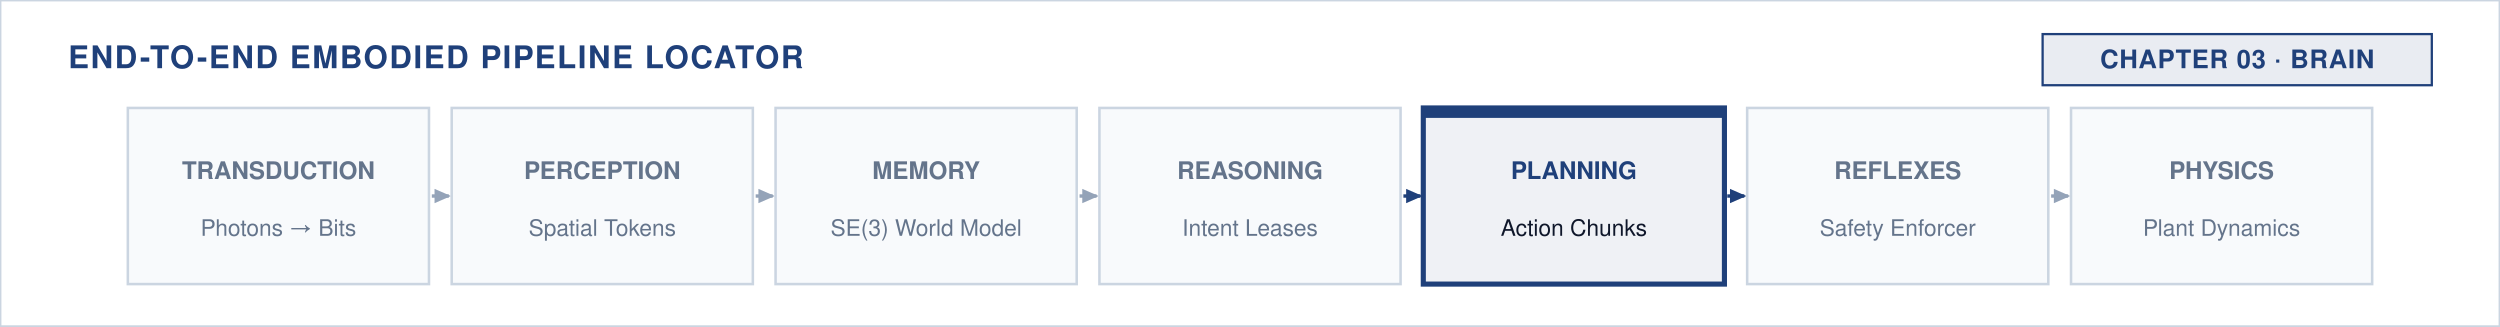
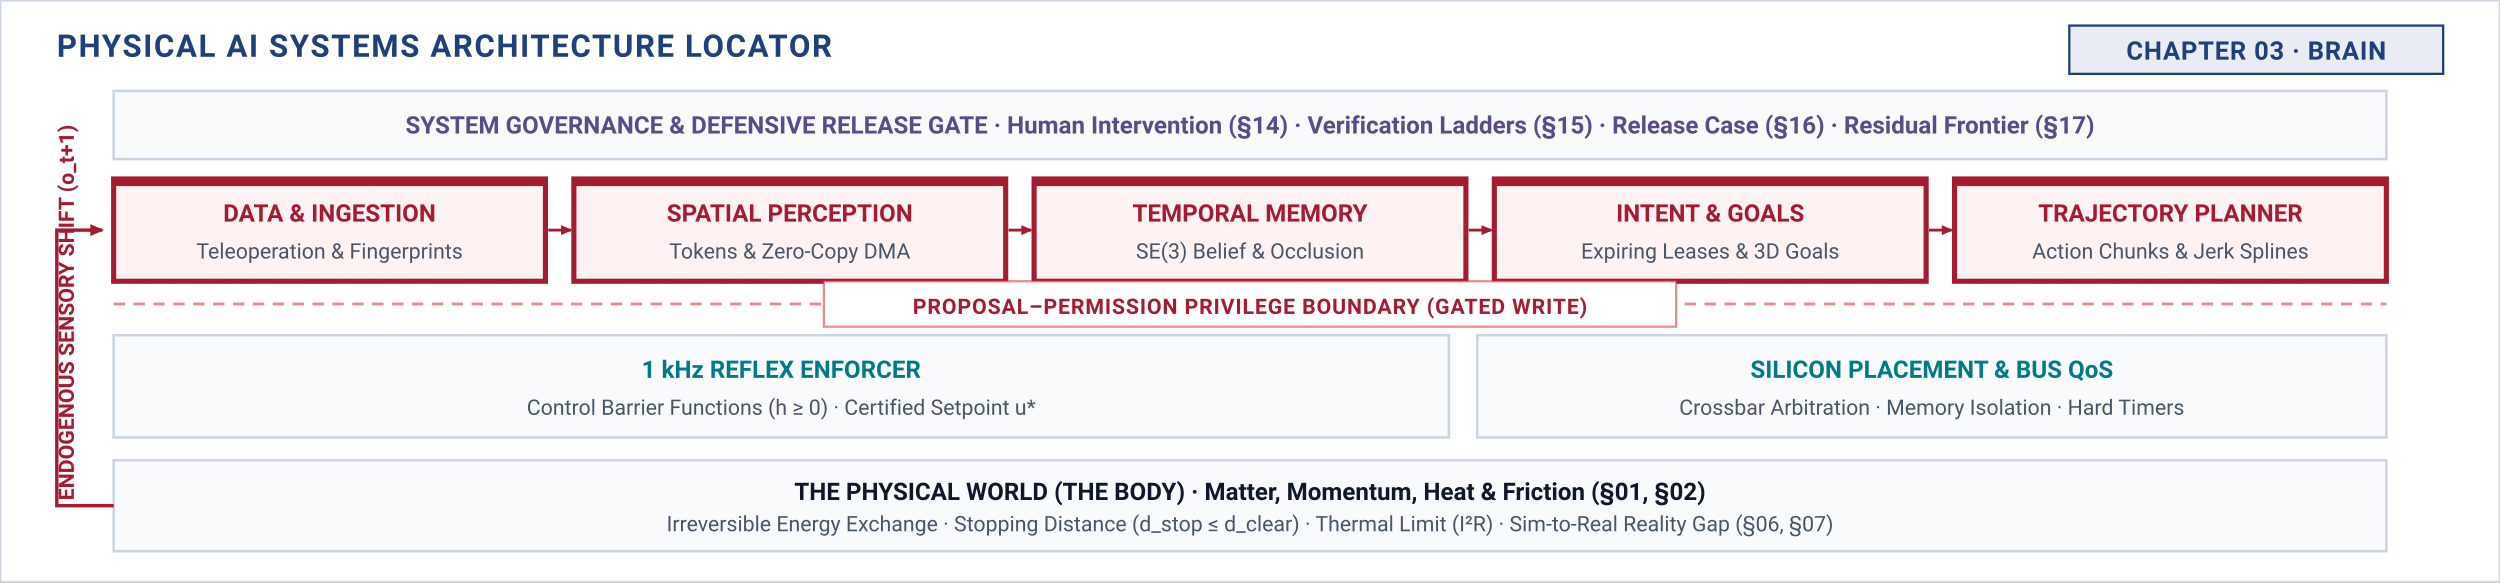
- <svg xmlns="http://www.w3.org/2000/svg" viewBox="0 0 880 115" width="100%" height="100%">
+ <svg xmlns="http://www.w3.org/2000/svg" viewBox="0 0 880 205" width="100%" height="100%">
  <style>
-   text { font-family: "Helvetica Neue", Helvetica, Arial, sans-serif; }
-   .section-hdr { font-size: 11px; font-weight: 700; fill: #1F407A; letter-spacing: 0.05em; }
+   text { font-family: -apple-system, BlinkMacSystemFont, "Segoe UI", Roboto, "Helvetica Neue", Arial, sans-serif; }
+   .hdr-title { font-size: 11px; font-weight: 700; fill: #1F407A; letter-spacing: 0.05em; }
  .badge-text { font-size: 9px; font-weight: 700; text-anchor: middle; letter-spacing: 0.03em; }
+   .tier-title { font-size: 8.5px; font-weight: 700; fill: #475569; letter-spacing: 0.04em; }
+   .card-title { font-size: 8.5px; font-weight: 700; text-anchor: middle; }
+   .card-sub { font-size: 7.5px; text-anchor: middle; }
+   .banner-text { font-size: 8.5px; font-weight: 700; text-anchor: middle; }
+   .loop-text { font-size: 7.5px; font-weight: 700; fill: #A51C30; }
+   .boundary-text { font-size: 7.5px; font-weight: 700; fill: #A51C30; text-anchor: middle; letter-spacing: 0.04em; }
</style>
  <defs>
-     <marker id="arr-navy" viewBox="0 0 10 10" refX="7" refY="5" markerWidth="6" markerHeight="6" orient="auto-start-reverse">
+     <marker id="arr-navy" viewBox="0 0 10 10" refX="7" refY="5" markerWidth="5" markerHeight="5" orient="auto-start-reverse">
      <path d="M 0 1.5 L 8 5 L 0 8.5 z" fill="#1F407A" />
    </marker>
-     <marker id="arr-slate" viewBox="0 0 10 10" refX="7" refY="5" markerWidth="6" markerHeight="6" orient="auto-start-reverse">
+     <marker id="arr-crimson" viewBox="0 0 10 10" refX="7" refY="5" markerWidth="5" markerHeight="5" orient="auto-start-reverse">
+       <path d="M 0 1.5 L 8 5 L 0 8.5 z" fill="#A51C30" />
+     </marker>
+     <marker id="arr-slate" viewBox="0 0 10 10" refX="7" refY="5" markerWidth="5" markerHeight="5" orient="auto-start-reverse">
      <path d="M 0 1.5 L 8 5 L 0 8.5 z" fill="#94A3B8" />
    </marker>
-     <marker id="arr-crimson" viewBox="0 0 10 10" refX="7" refY="5" markerWidth="6" markerHeight="6" orient="auto-start-reverse">
-       <path d="M 0 1.5 L 8 5 L 0 8.5 z" fill="#A51C30" />
-     </marker>
  </defs>
-   <rect width="880" height="115" fill="#FFFFFF" stroke="#CBD5E1" stroke-width="1" />
-   <text x="24" y="24" class="section-hdr">END-TO-END EMBODIED PIPELINE LOCATOR</text>
-   <rect x="719.0" y="12" width="137.0" height="18" fill="#1F407A" fill-opacity="0.10" stroke="#1F407A" stroke-width="0.8" />
-   <text x="787.5" y="24" class="badge-text" fill="#1F407A">CHAPTER 03 · BRAIN</text>
-   <rect x="45.0" y="38" width="106" height="62" fill="#F8FAFC" stroke="#CBD5E1" stroke-width="0.9" />
-   <text x="98.0" y="63" font-size="8.5" font-weight="600" fill="#64748B" text-anchor="middle">TRANSDUCTION</text>
-   <text x="98.0" y="83" font-size="8" fill="#64748B" text-anchor="middle">Photons → Bits</text>
-   <line x1="152.0" y1="69.0" x2="158.0" y2="69.0" stroke="#94A3B8" stroke-width="1.2" marker-end="url(#arr-slate)" />
-   <rect x="159.0" y="38" width="106" height="62" fill="#F8FAFC" stroke="#CBD5E1" stroke-width="0.9" />
-   <text x="212.0" y="63" font-size="8.5" font-weight="600" fill="#64748B" text-anchor="middle">PERCEPTION</text>
-   <text x="212.0" y="83" font-size="8" fill="#64748B" text-anchor="middle">Spatial Tokens</text>
-   <line x1="266.0" y1="69.0" x2="272.0" y2="69.0" stroke="#94A3B8" stroke-width="1.2" marker-end="url(#arr-slate)" />
-   <rect x="273.0" y="38" width="106" height="62" fill="#F8FAFC" stroke="#CBD5E1" stroke-width="0.9" />
-   <text x="326.0" y="63" font-size="8.5" font-weight="600" fill="#64748B" text-anchor="middle">MEMORY</text>
-   <text x="326.0" y="83" font-size="8" fill="#64748B" text-anchor="middle">SE(3) World Model</text>
-   <line x1="380.0" y1="69.0" x2="386.0" y2="69.0" stroke="#94A3B8" stroke-width="1.2" marker-end="url(#arr-slate)" />
-   <rect x="387.0" y="38" width="106" height="62" fill="#F8FAFC" stroke="#CBD5E1" stroke-width="0.9" />
-   <text x="440.0" y="63" font-size="8.5" font-weight="600" fill="#64748B" text-anchor="middle">REASONING</text>
-   <text x="440.0" y="83" font-size="8" fill="#64748B" text-anchor="middle">Intent Leases</text>
-   <line x1="494.0" y1="69.0" x2="500.0" y2="69.0" stroke="#1F407A" stroke-width="1.2" marker-end="url(#arr-navy)" />
-   <rect x="501.0" y="38" width="106" height="62" fill="#1F407A12" stroke="#1F407A" stroke-width="1.8" />
-   <rect x="501.0" y="38" width="106" height="3.5" fill="#1F407A" />
-   <text x="554.0" y="63" font-size="8.5" font-weight="700" fill="#1F407A" text-anchor="middle">PLANNING</text>
-   <text x="554.0" y="83" font-size="8" fill="#0F172A" text-anchor="middle">Action Chunks</text>
-   <line x1="608.0" y1="69.0" x2="614.0" y2="69.0" stroke="#1F407A" stroke-width="1.2" marker-end="url(#arr-navy)" />
-   <rect x="615.0" y="38" width="106" height="62" fill="#F8FAFC" stroke="#CBD5E1" stroke-width="0.9" />
-   <text x="668.0" y="63" font-size="8.5" font-weight="600" fill="#64748B" text-anchor="middle">REFLEXES</text>
-   <text x="668.0" y="83" font-size="8" fill="#64748B" text-anchor="middle">Safety Enforcer</text>
-   <line x1="722.0" y1="69.0" x2="728.0" y2="69.0" stroke="#94A3B8" stroke-width="1.2" marker-end="url(#arr-slate)" />
-   <rect x="729.0" y="38" width="106" height="62" fill="#F8FAFC" stroke="#CBD5E1" stroke-width="0.9" />
-   <text x="782.0" y="63" font-size="8.5" font-weight="600" fill="#64748B" text-anchor="middle">PHYSICS</text>
-   <text x="782.0" y="83" font-size="8" fill="#64748B" text-anchor="middle">Plant Dynamics</text>
+   <rect width="880" height="205" fill="#FFFFFF" stroke="#CBD5E1" stroke-width="1" />
+   <text x="20" y="20" class="hdr-title">PHYSICAL AI SYSTEMS ARCHITECTURE LOCATOR</text>
+   <rect x="728.4" y="9" width="131.6" height="17" fill="#1F407A" fill-opacity="0.10" stroke="#1F407A" stroke-width="0.8" />
+   <text x="794.2" y="21" class="badge-text" fill="#1F407A">CHAPTER 03 · BRAIN</text>
+   <rect x="40" y="32" width="800" height="24" fill="#F8FAFC" stroke="#CBD5E1" stroke-width="0.9" />
+   <text x="440" y="47" class="banner-text" fill="#5B4B8A">SYSTEM GOVERNANCE &amp; DEFENSIVE RELEASE GATE · Human Intervention (§14) · Verification Ladders (§15) · Release Case (§16) · Residual Frontier (§17)</text>
+   <rect x="40" y="63" width="152" height="36" fill="#FEF2F2" stroke="#A51C30" stroke-width="1.8" />
+   <rect x="40" y="63" width="152" height="2.5" fill="#A51C30" />
+   <text x="116.0" y="78" class="card-title" fill="#A51C30">DATA &amp; INGESTION</text>
+   <text x="116.0" y="91" class="card-sub" fill="#475569">Teleoperation &amp; Fingerprints</text>
+   <line x1="193" y1="81.0" x2="201" y2="81.0" stroke="#A51C30" stroke-width="1.0" marker-end="url(#arr-crimson)" />
+   <rect x="202" y="63" width="152" height="36" fill="#FEF2F2" stroke="#A51C30" stroke-width="1.8" />
+   <rect x="202" y="63" width="152" height="2.5" fill="#A51C30" />
+   <text x="278.0" y="78" class="card-title" fill="#A51C30">SPATIAL PERCEPTION</text>
+   <text x="278.0" y="91" class="card-sub" fill="#475569">Tokens &amp; Zero-Copy DMA</text>
+   <line x1="355" y1="81.0" x2="363" y2="81.0" stroke="#A51C30" stroke-width="1.0" marker-end="url(#arr-crimson)" />
+   <rect x="364" y="63" width="152" height="36" fill="#FEF2F2" stroke="#A51C30" stroke-width="1.8" />
+   <rect x="364" y="63" width="152" height="2.5" fill="#A51C30" />
+   <text x="440.0" y="78" class="card-title" fill="#A51C30">TEMPORAL MEMORY</text>
+   <text x="440.0" y="91" class="card-sub" fill="#475569">SE(3) Belief &amp; Occlusion</text>
+   <line x1="517" y1="81.0" x2="525" y2="81.0" stroke="#A51C30" stroke-width="1.0" marker-end="url(#arr-crimson)" />
+   <rect x="526" y="63" width="152" height="36" fill="#FEF2F2" stroke="#A51C30" stroke-width="1.8" />
+   <rect x="526" y="63" width="152" height="2.5" fill="#A51C30" />
+   <text x="602.0" y="78" class="card-title" fill="#A51C30">INTENT &amp; GOALS</text>
+   <text x="602.0" y="91" class="card-sub" fill="#475569">Expiring Leases &amp; 3D Goals</text>
+   <line x1="679" y1="81.0" x2="687" y2="81.0" stroke="#A51C30" stroke-width="1.0" marker-end="url(#arr-crimson)" />
+   <rect x="688" y="63" width="152" height="36" fill="#FEF2F2" stroke="#A51C30" stroke-width="1.8" />
+   <rect x="688" y="63" width="152" height="2.5" fill="#A51C30" />
+   <text x="764.0" y="78" class="card-title" fill="#A51C30">TRAJECTORY PLANNER</text>
+   <text x="764.0" y="91" class="card-sub" fill="#475569">Action Chunks &amp; Jerk Splines</text>
+   <line x1="40" y1="107" x2="840" y2="107" stroke="#DC262688" stroke-dasharray="4,3" stroke-width="1.0" />
+   <rect x="290" y="99" width="300" height="16" fill="#FFFFFF" stroke="#DC262688" stroke-width="0.8" />
+   <text x="440" y="110.5" class="boundary-text">PROPOSAL–PERMISSION PRIVILEGE BOUNDARY (GATED WRITE)</text>
+   <rect x="40" y="118" width="470" height="36" fill="#F8FAFC" stroke="#CBD5E1" stroke-width="0.9" />
+   <text x="275.0" y="133" class="card-title" fill="#007A87">1 kHz REFLEX ENFORCER</text>
+   <text x="275.0" y="146" class="card-sub" fill="#475569">Control Barrier Functions (h ≥ 0) · Certified Setpoint u*</text>
+   <rect x="520" y="118" width="320" height="36" fill="#F8FAFC" stroke="#CBD5E1" stroke-width="0.9" />
+   <text x="680.0" y="133" class="card-title" fill="#007A87">SILICON PLACEMENT &amp; BUS QoS</text>
+   <text x="680.0" y="146" class="card-sub" fill="#475569">Crossbar Arbitration · Memory Isolation · Hard Timers</text>
+   <rect x="40" y="162" width="800" height="32" fill="#F8FAFC" stroke="#CBD5E1" stroke-width="0.9" />
+   <text x="440" y="176" class="card-title" fill="#0F172A">THE PHYSICAL WORLD (THE BODY) · Matter, Momentum, Heat &amp; Friction (§01, §02)</text>
+   <text x="440" y="187" class="card-sub" fill="#475569">Irreversible Energy Exchange · Stopping Distance (d_stop ≤ d_clear) · Thermal Limit (I²R) · Sim-to-Real Reality Gap (§06, §07)</text>
+   <path d="M 40 178 L 20 178 L 20 81 L 36 81" fill="none" stroke="#A51C30" stroke-width="1.2" marker-end="url(#arr-crimson)" />
+   <text x="26" y="110" class="loop-text" transform="rotate(-90 26,110)" text-anchor="middle">ENDOGENOUS SENSORY SHIFT (o_t+1)</text>
</svg>
